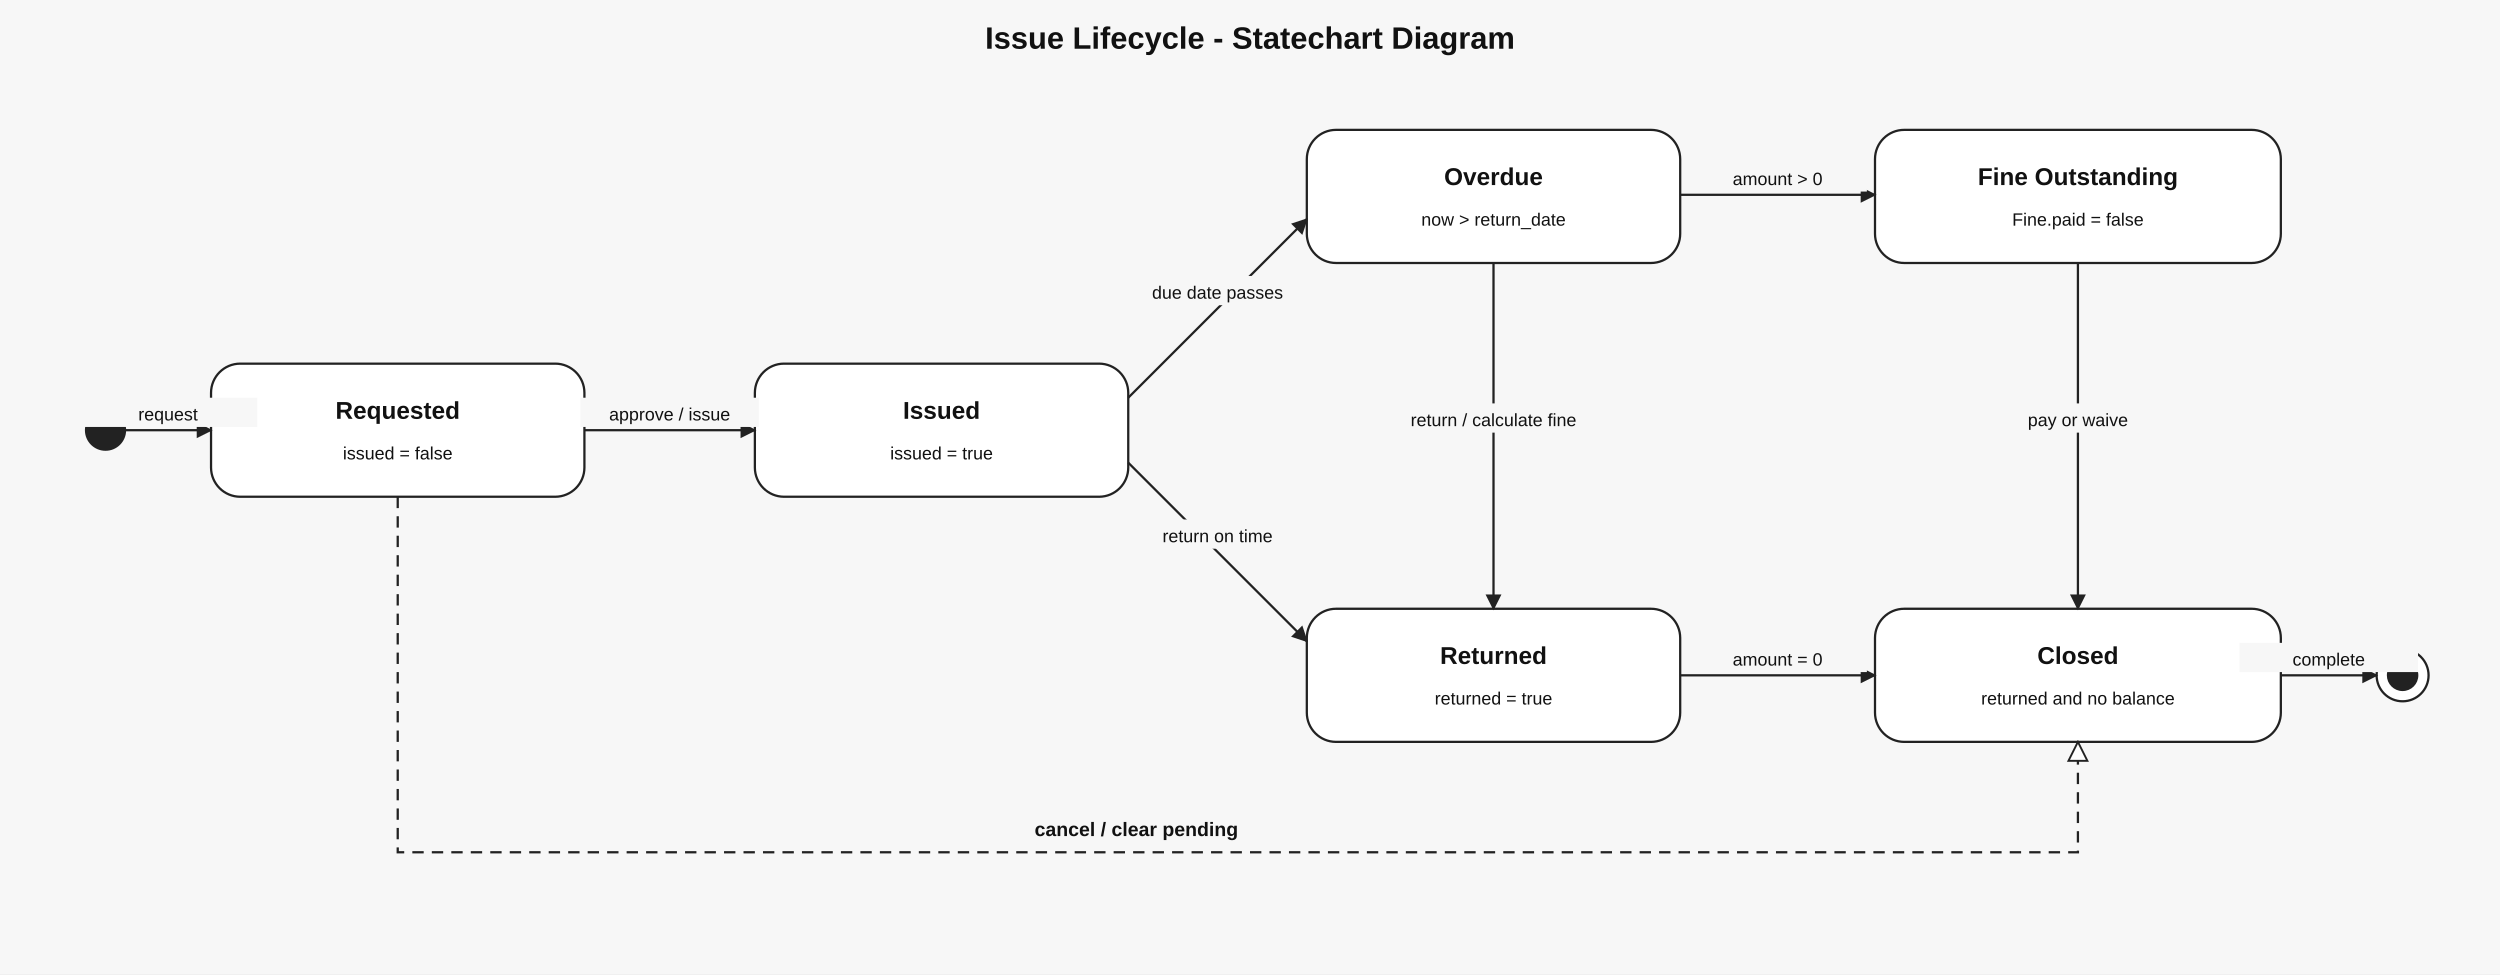
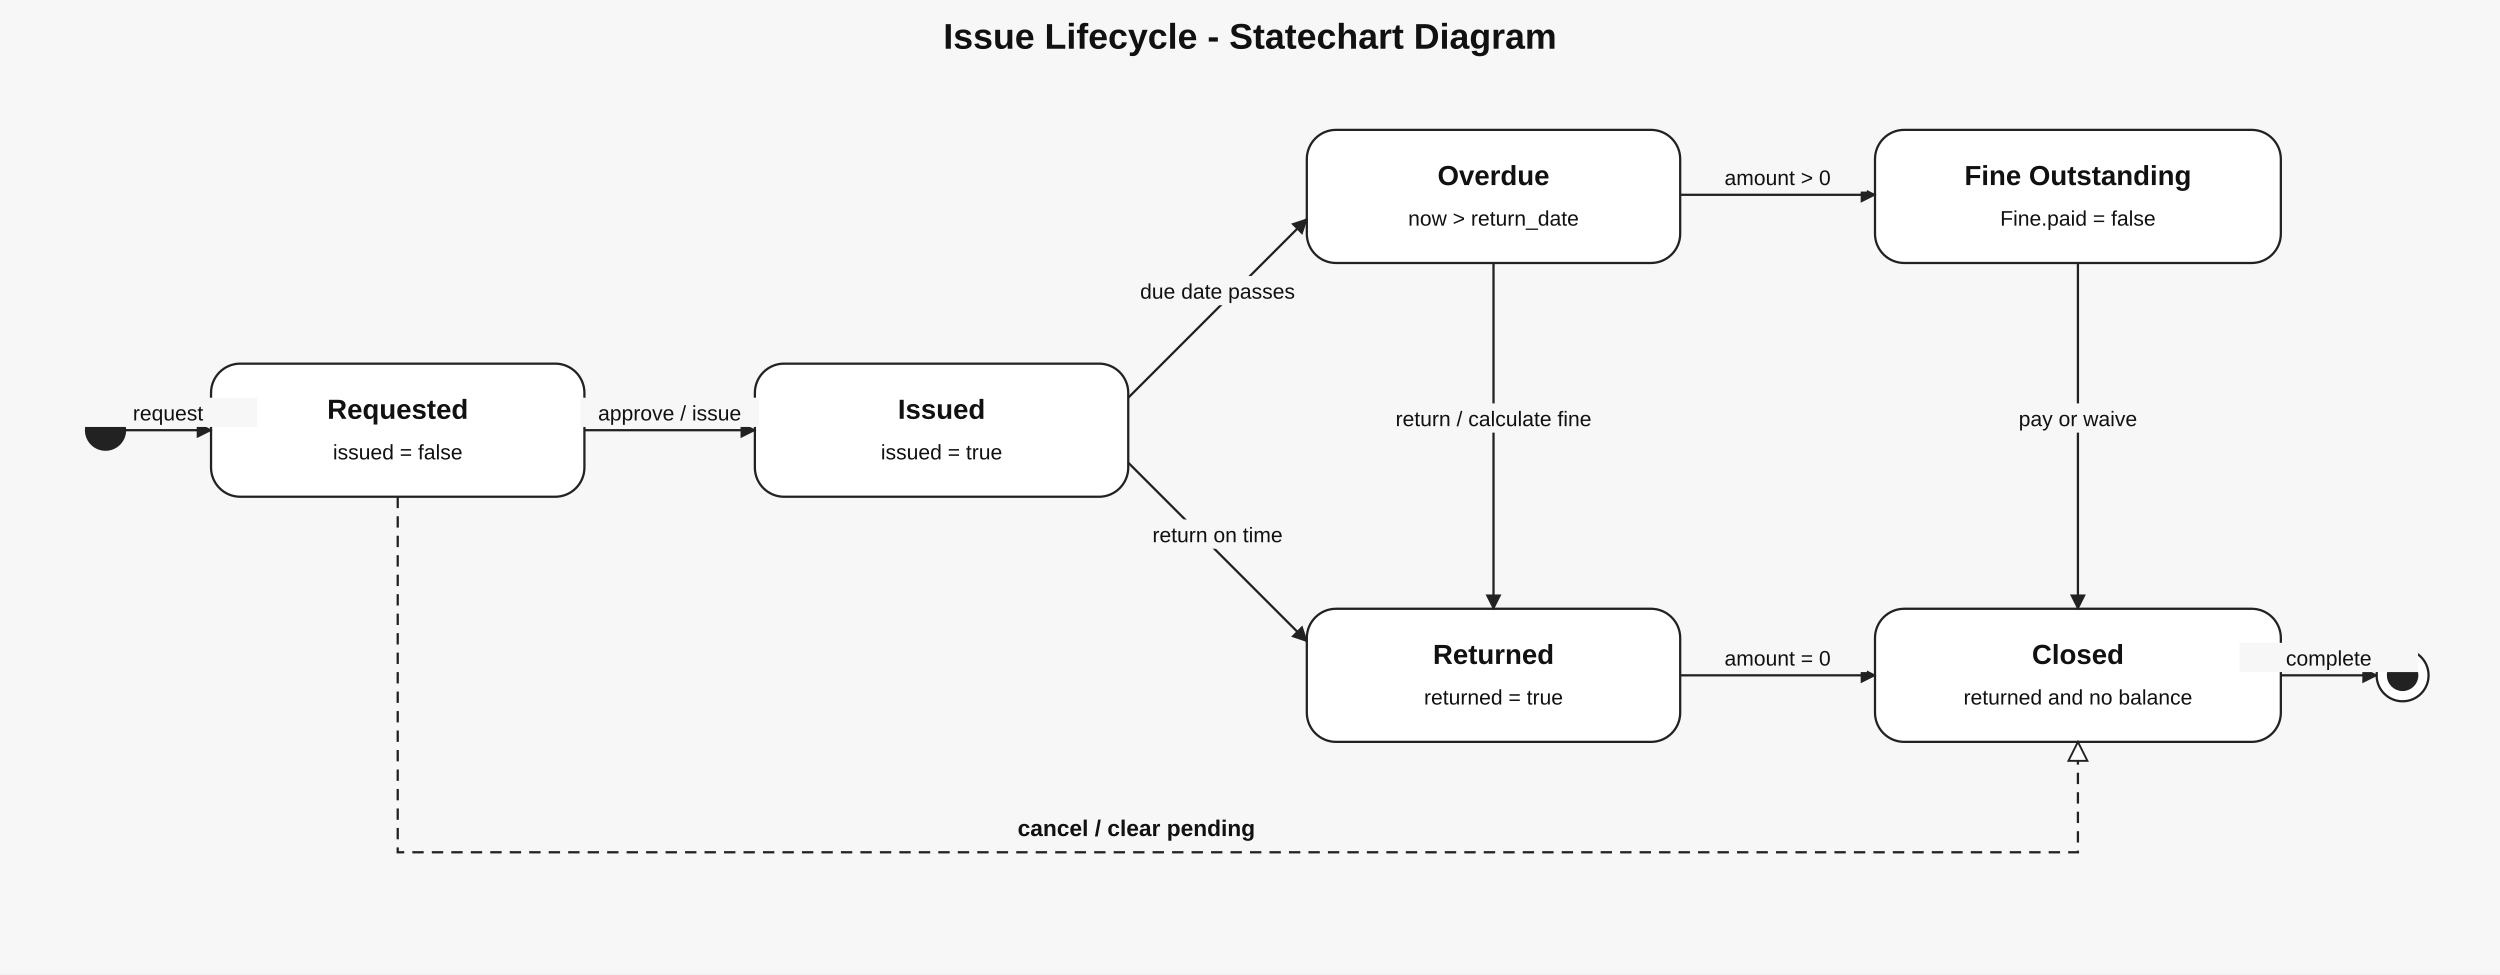
<svg xmlns="http://www.w3.org/2000/svg" width="1540" height="600" viewBox="0 0 1540 600" role="img" aria-label="Issue Lifecycle - Statechart Diagram">
  <defs>
    <marker id="arrow" viewBox="0 0 10 10" refX="9" refY="5" markerWidth="7" markerHeight="7" orient="auto">
      <path d="M0,0 L10,5 L0,10 z" fill="#222" />
    </marker>
    <marker id="open" viewBox="0 0 12 12" refX="11" refY="6" markerWidth="10" markerHeight="10" orient="auto">
      <path d="M1,1 L11,6 L1,11 z" fill="#fff" stroke="#222" />
    </marker>
  </defs>
  <rect width="100%" height="100%" fill="#f7f7f7" />
  <g font-family="Arial,Helvetica,sans-serif" stroke="#222" stroke-width="1.4">
-     <text x="770.0" y="30" font-size="19" text-anchor="middle" font-weight="bold" fill="#111" stroke="none">Issue Lifecycle - Statechart Diagram</text>
+     <text x="770.0" y="30" font-size="22" text-anchor="middle" font-weight="bold" fill="#111" stroke="none">Issue Lifecycle - Statechart Diagram</text>
    <circle cx="65" cy="265" r="12" fill="#222" />
    <rect x="130" y="224" width="230" height="82" rx="18" fill="#fff" />
-     <text x="245.0" y="258" font-size="15" text-anchor="middle" font-weight="bold" fill="#111" stroke="none">Requested</text>
-     <text x="245.0" y="283" font-size="11" text-anchor="middle" font-weight="normal" fill="#111" stroke="none">issued = false</text>
+     <text x="245.0" y="258" font-size="17" text-anchor="middle" font-weight="bold" fill="#111" stroke="none">Requested</text>
+     <text x="245.0" y="283" font-size="13" text-anchor="middle" font-weight="normal" fill="#111" stroke="none">issued = false</text>
    <rect x="465" y="224" width="230" height="82" rx="18" fill="#fff" />
-     <text x="580.0" y="258" font-size="15" text-anchor="middle" font-weight="bold" fill="#111" stroke="none">Issued</text>
-     <text x="580.0" y="283" font-size="11" text-anchor="middle" font-weight="normal" fill="#111" stroke="none">issued = true</text>
+     <text x="580.0" y="258" font-size="17" text-anchor="middle" font-weight="bold" fill="#111" stroke="none">Issued</text>
+     <text x="580.0" y="283" font-size="13" text-anchor="middle" font-weight="normal" fill="#111" stroke="none">issued = true</text>
    <rect x="805" y="80" width="230" height="82" rx="18" fill="#fff" />
-     <text x="920.0" y="114" font-size="15" text-anchor="middle" font-weight="bold" fill="#111" stroke="none">Overdue</text>
-     <text x="920.0" y="139" font-size="11" text-anchor="middle" font-weight="normal" fill="#111" stroke="none">now &gt; return_date</text>
+     <text x="920.0" y="114" font-size="17" text-anchor="middle" font-weight="bold" fill="#111" stroke="none">Overdue</text>
+     <text x="920.0" y="139" font-size="13" text-anchor="middle" font-weight="normal" fill="#111" stroke="none">now &gt; return_date</text>
    <rect x="805" y="375" width="230" height="82" rx="18" fill="#fff" />
-     <text x="920.0" y="409" font-size="15" text-anchor="middle" font-weight="bold" fill="#111" stroke="none">Returned</text>
-     <text x="920.0" y="434" font-size="11" text-anchor="middle" font-weight="normal" fill="#111" stroke="none">returned = true</text>
+     <text x="920.0" y="409" font-size="17" text-anchor="middle" font-weight="bold" fill="#111" stroke="none">Returned</text>
+     <text x="920.0" y="434" font-size="13" text-anchor="middle" font-weight="normal" fill="#111" stroke="none">returned = true</text>
    <rect x="1155" y="80" width="250" height="82" rx="18" fill="#fff" />
-     <text x="1280.0" y="114" font-size="15" text-anchor="middle" font-weight="bold" fill="#111" stroke="none">Fine Outstanding</text>
-     <text x="1280.0" y="139" font-size="11" text-anchor="middle" font-weight="normal" fill="#111" stroke="none">Fine.paid = false</text>
+     <text x="1280.0" y="114" font-size="17" text-anchor="middle" font-weight="bold" fill="#111" stroke="none">Fine Outstanding</text>
+     <text x="1280.0" y="139" font-size="13" text-anchor="middle" font-weight="normal" fill="#111" stroke="none">Fine.paid = false</text>
    <rect x="1155" y="375" width="250" height="82" rx="18" fill="#fff" />
-     <text x="1280.0" y="409" font-size="15" text-anchor="middle" font-weight="bold" fill="#111" stroke="none">Closed</text>
-     <text x="1280.0" y="434" font-size="11" text-anchor="middle" font-weight="normal" fill="#111" stroke="none">returned and no balance</text>
+     <text x="1280.0" y="409" font-size="17" text-anchor="middle" font-weight="bold" fill="#111" stroke="none">Closed</text>
+     <text x="1280.0" y="434" font-size="13" text-anchor="middle" font-weight="normal" fill="#111" stroke="none">returned and no balance</text>
    <circle cx="1480" cy="416" r="16" fill="#fff" />
    <circle cx="1480" cy="416" r="9" fill="#222" />
    <path d="M77,265 L130,265" fill="none" marker-end="url(#arrow)" />
    <rect x="48.5" y="245.0" width="110" height="18" fill="#f7f7f7" stroke="none" />
-     <text x="103.5" y="259.0" font-size="11" text-anchor="middle" font-weight="normal" fill="#111" stroke="none">request</text>
+     <text x="103.5" y="259.0" font-size="13" text-anchor="middle" font-weight="normal" fill="#111" stroke="none">request</text>
    <path d="M360,265 L465,265" fill="none" marker-end="url(#arrow)" />
    <rect x="357.5" y="245.0" width="110" height="18" fill="#f7f7f7" stroke="none" />
-     <text x="412.5" y="259.0" font-size="11" text-anchor="middle" font-weight="normal" fill="#111" stroke="none">approve / issue</text>
+     <text x="412.5" y="259.0" font-size="13" text-anchor="middle" font-weight="normal" fill="#111" stroke="none">approve / issue</text>
    <path d="M695,245 L805,135" fill="none" marker-end="url(#arrow)" />
    <rect x="695.0" y="170.0" width="110" height="18" fill="#f7f7f7" stroke="none" />
-     <text x="750.0" y="184.0" font-size="11" text-anchor="middle" font-weight="normal" fill="#111" stroke="none">due date passes</text>
+     <text x="750.0" y="184.0" font-size="13" text-anchor="middle" font-weight="normal" fill="#111" stroke="none">due date passes</text>
    <path d="M695,285 L805,395" fill="none" marker-end="url(#arrow)" />
    <rect x="695.0" y="320.0" width="110" height="18" fill="#f7f7f7" stroke="none" />
-     <text x="750.0" y="334.0" font-size="11" text-anchor="middle" font-weight="normal" fill="#111" stroke="none">return on time</text>
+     <text x="750.0" y="334.0" font-size="13" text-anchor="middle" font-weight="normal" fill="#111" stroke="none">return on time</text>
    <path d="M920,162 L920,375" fill="none" marker-end="url(#arrow)" />
    <rect x="865.0" y="248.5" width="110" height="18" fill="#f7f7f7" stroke="none" />
-     <text x="920.0" y="262.5" font-size="11" text-anchor="middle" font-weight="normal" fill="#111" stroke="none">return / calculate fine</text>
+     <text x="920.0" y="262.5" font-size="13" text-anchor="middle" font-weight="normal" fill="#111" stroke="none">return / calculate fine</text>
    <path d="M1035,120 L1155,120" fill="none" marker-end="url(#arrow)" />
    <rect x="1040.0" y="100.0" width="110" height="18" fill="#f7f7f7" stroke="none" />
-     <text x="1095.0" y="114.0" font-size="11" text-anchor="middle" font-weight="normal" fill="#111" stroke="none">amount &gt; 0</text>
+     <text x="1095.0" y="114.0" font-size="13" text-anchor="middle" font-weight="normal" fill="#111" stroke="none">amount &gt; 0</text>
    <path d="M1035,416 L1155,416" fill="none" marker-end="url(#arrow)" />
    <rect x="1040.0" y="396.0" width="110" height="18" fill="#f7f7f7" stroke="none" />
-     <text x="1095.0" y="410.0" font-size="11" text-anchor="middle" font-weight="normal" fill="#111" stroke="none">amount = 0</text>
+     <text x="1095.0" y="410.0" font-size="13" text-anchor="middle" font-weight="normal" fill="#111" stroke="none">amount = 0</text>
    <path d="M1280,162 L1280,375" fill="none" marker-end="url(#arrow)" />
    <rect x="1225.0" y="248.5" width="110" height="18" fill="#f7f7f7" stroke="none" />
-     <text x="1280.0" y="262.5" font-size="11" text-anchor="middle" font-weight="normal" fill="#111" stroke="none">pay or waive</text>
+     <text x="1280.0" y="262.5" font-size="13" text-anchor="middle" font-weight="normal" fill="#111" stroke="none">pay or waive</text>
    <path d="M1405,416 L1464,416" fill="none" marker-end="url(#arrow)" />
    <rect x="1379.5" y="396.0" width="110" height="18" fill="#f7f7f7" stroke="none" />
-     <text x="1434.5" y="410.0" font-size="11" text-anchor="middle" font-weight="normal" fill="#111" stroke="none">complete</text>
+     <text x="1434.5" y="410.0" font-size="13" text-anchor="middle" font-weight="normal" fill="#111" stroke="none">complete</text>
    <path d="M245,306 L245,525 L1280,525 L1280,457" fill="none" marker-end="url(#open)" stroke-dasharray="7 5" />
    <rect x="636" y="500" width="128" height="20" rx="3" fill="#f7f7f7" stroke="none" />
-     <text x="700" y="515" font-size="12" text-anchor="middle" font-weight="bold" fill="#111" stroke="none">cancel / clear pending</text>
+     <text x="700" y="515" font-size="14" text-anchor="middle" font-weight="bold" fill="#111" stroke="none">cancel / clear pending</text>
  </g>
</svg>
